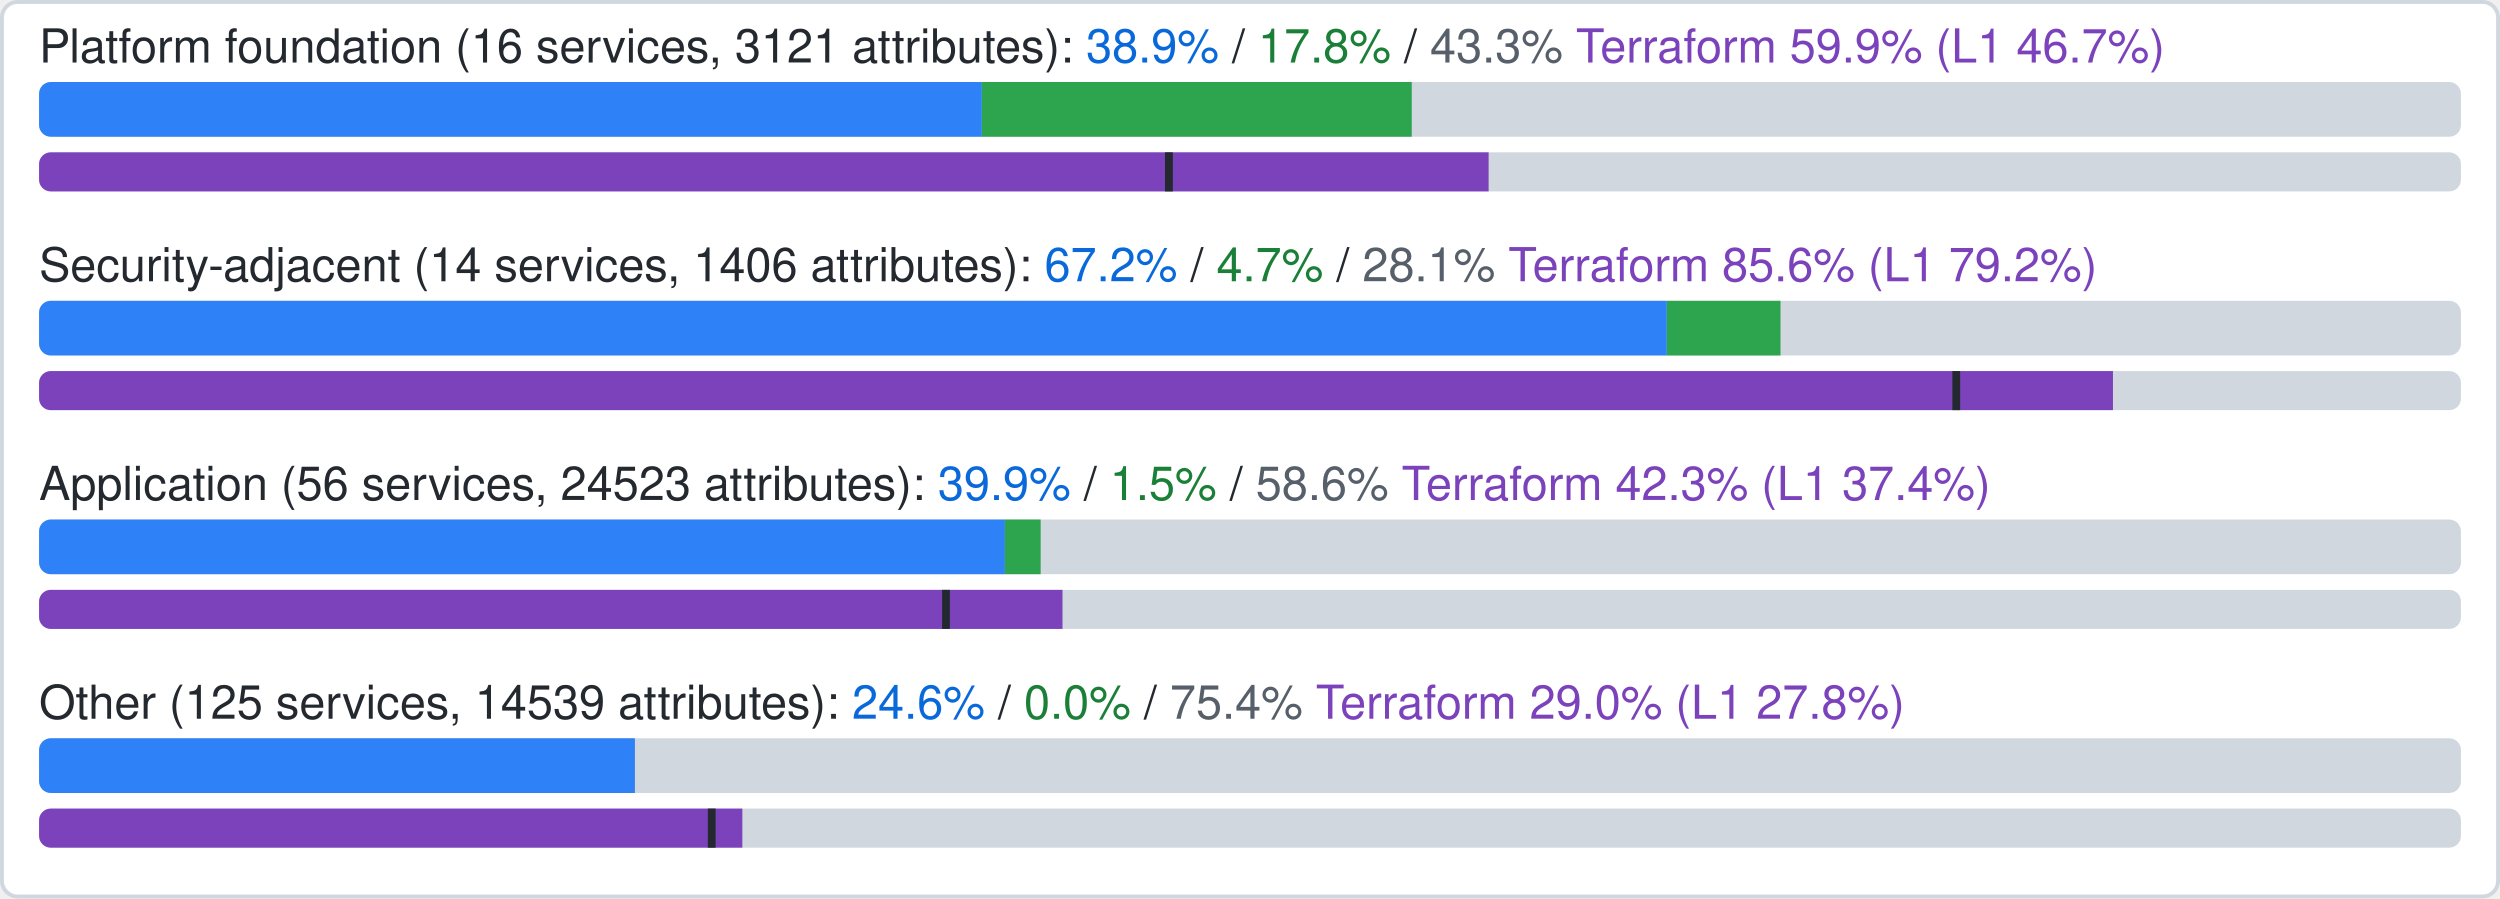
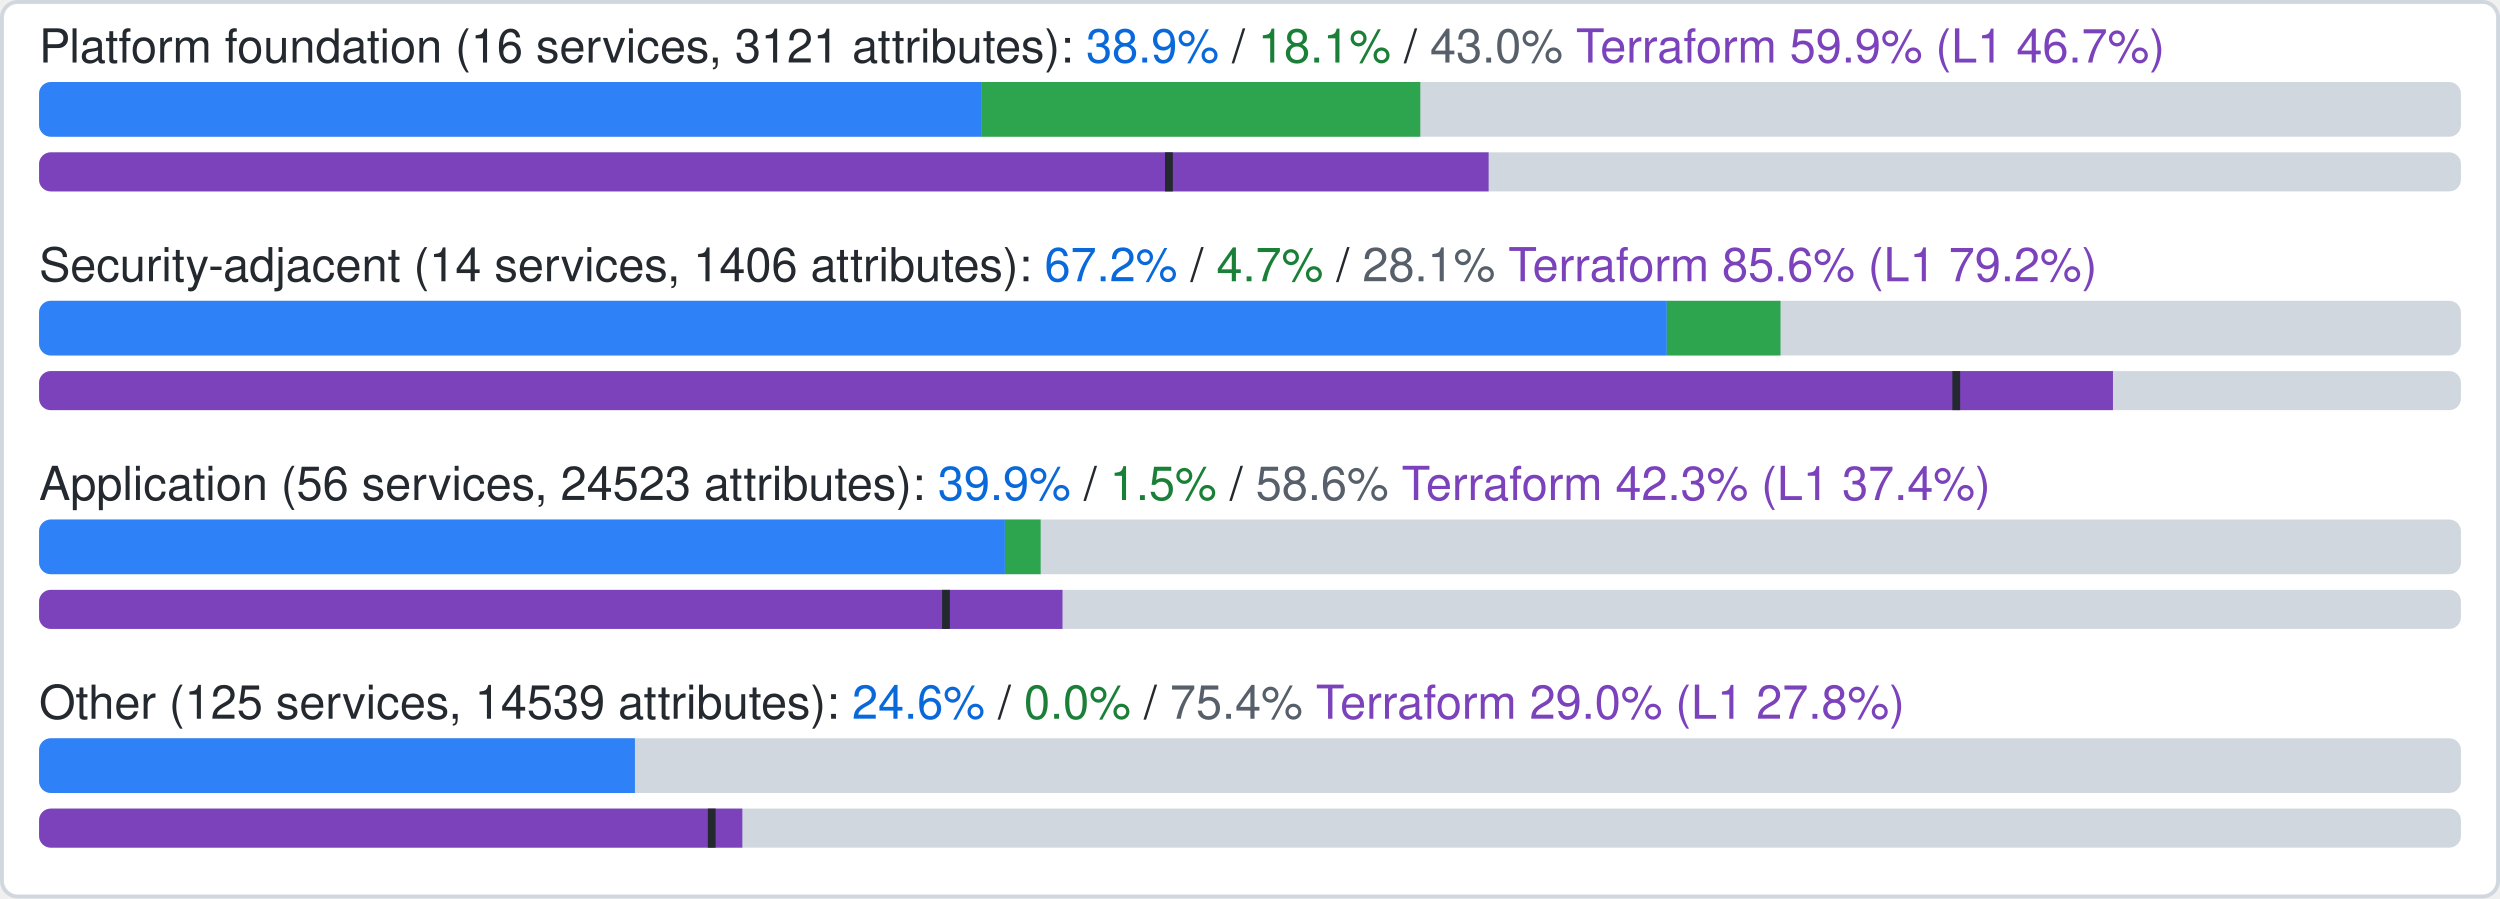
- <svg xmlns="http://www.w3.org/2000/svg" width="640" height="230" viewBox="0 0 640 230" role="img" aria-label="Coverage by category: Platform foundation official 38.9%, ours beyond official 17.8%, uncovered 43.3%, Terraform google-beta 59.9% (L1 46.7%), an estimate; Security-adjacent official 67.2%, ours beyond official 4.7%, uncovered 28.1%, Terraform google-beta 85.6% (L1 79.2%), an estimate; Application official 39.9%, ours beyond official 1.5%, uncovered 58.6%, Terraform google-beta 42.3% (L1 37.4%), an estimate; Other official 24.6%, ours beyond official 0.0%, uncovered 75.4%, Terraform google-beta 29.0% (L1 27.8%), an estimate;">
+ <svg xmlns="http://www.w3.org/2000/svg" width="640" height="230" viewBox="0 0 640 230" role="img" aria-label="Coverage by category: Platform foundation official 38.9%, ours beyond official 18.1%, uncovered 43.0%, Terraform google-beta 59.9% (L1 46.7%), an estimate; Security-adjacent official 67.2%, ours beyond official 4.7%, uncovered 28.1%, Terraform google-beta 85.6% (L1 79.2%), an estimate; Application official 39.9%, ours beyond official 1.5%, uncovered 58.6%, Terraform google-beta 42.3% (L1 37.4%), an estimate; Other official 24.6%, ours beyond official 0.0%, uncovered 75.4%, Terraform google-beta 29.0% (L1 27.8%), an estimate;">
  <rect x="0.5" y="0.5" width="639" height="229" rx="4" fill="#ffffff" stroke="#d0d7de" />
  <clipPath id="c0">
    <rect x="10" y="21" width="620" height="14" rx="3" />
  </clipPath>
-   <text x="10" y="16" font-family="-apple-system,BlinkMacSystemFont,Segoe UI,Helvetica,Arial,sans-serif" font-size="12" fill="#24292f">Platform foundation (16 services, 3121 attributes): <tspan fill="#0969da">38.9%</tspan> / <tspan fill="#1a7f37">17.8%</tspan> / <tspan fill="#57606a">43.3%</tspan>
+   <text x="10" y="16" font-family="-apple-system,BlinkMacSystemFont,Segoe UI,Helvetica,Arial,sans-serif" font-size="12" fill="#24292f">Platform foundation (16 services, 3121 attributes): <tspan fill="#0969da">38.9%</tspan> / <tspan fill="#1a7f37">18.1%</tspan> / <tspan fill="#57606a">43.0%</tspan>
    <tspan fill="#7b42bc">Terraform 59.9% (L1 46.7%)</tspan>
  </text>
  <clipPath id="t0">
    <rect x="10" y="39" width="620" height="10" rx="3" />
  </clipPath>
  <g clip-path="url(#t0)">
    <rect x="10" y="39" width="620" height="10" fill="#d0d7de" />
    <rect x="10" y="39" width="371.09" height="10" fill="#7b42bc" />
    <rect x="298.24" y="39" width="2" height="10" fill="#24292f" />
  </g>
  <g clip-path="url(#c0)">
    <rect x="10" y="21" width="620" height="14" fill="#d0d7de" />
    <rect x="10" y="21" width="241.36" height="14" fill="#2f81f7" />
-     <rect x="251.36" y="21" width="110.05" height="14" fill="#2da44e" />
+     <rect x="251.36" y="21" width="112.24" height="14" fill="#2da44e" />
  </g>
  <clipPath id="c1">
    <rect x="10" y="77" width="620" height="14" rx="3" />
  </clipPath>
  <text x="10" y="72" font-family="-apple-system,BlinkMacSystemFont,Segoe UI,Helvetica,Arial,sans-serif" font-size="12" fill="#24292f">Security-adjacent (14 services, 1406 attributes): <tspan fill="#0969da">67.2%</tspan> / <tspan fill="#1a7f37">4.7%</tspan> / <tspan fill="#57606a">28.1%</tspan>
    <tspan fill="#7b42bc">Terraform 85.6% (L1 79.2%)</tspan>
  </text>
  <clipPath id="t1">
    <rect x="10" y="95" width="620" height="10" rx="3" />
  </clipPath>
  <g clip-path="url(#t1)">
    <rect x="10" y="95" width="620" height="10" fill="#d0d7de" />
    <rect x="10" y="95" width="530.92" height="10" fill="#7b42bc" />
    <rect x="499.80" y="95" width="2" height="10" fill="#24292f" />
  </g>
  <g clip-path="url(#c1)">
    <rect x="10" y="77" width="620" height="14" fill="#d0d7de" />
    <rect x="10" y="77" width="416.71" height="14" fill="#2f81f7" />
    <rect x="426.71" y="77" width="29.10" height="14" fill="#2da44e" />
  </g>
  <clipPath id="c2">
    <rect x="10" y="133" width="620" height="14" rx="3" />
  </clipPath>
  <text x="10" y="128" font-family="-apple-system,BlinkMacSystemFont,Segoe UI,Helvetica,Arial,sans-serif" font-size="12" fill="#24292f">Application (56 services, 24523 attributes): <tspan fill="#0969da">39.9%</tspan> / <tspan fill="#1a7f37">1.5%</tspan> / <tspan fill="#57606a">58.6%</tspan>
    <tspan fill="#7b42bc">Terraform 42.3% (L1 37.4%)</tspan>
  </text>
  <clipPath id="t2">
    <rect x="10" y="151" width="620" height="10" rx="3" />
  </clipPath>
  <g clip-path="url(#t2)">
    <rect x="10" y="151" width="620" height="10" fill="#d0d7de" />
    <rect x="10" y="151" width="262.00" height="10" fill="#7b42bc" />
    <rect x="241.17" y="151" width="2" height="10" fill="#24292f" />
  </g>
  <g clip-path="url(#c2)">
    <rect x="10" y="133" width="620" height="14" fill="#d0d7de" />
    <rect x="10" y="133" width="247.26" height="14" fill="#2f81f7" />
    <rect x="257.26" y="133" width="9.15" height="14" fill="#2da44e" />
  </g>
  <clipPath id="c3">
    <rect x="10" y="189" width="620" height="14" rx="3" />
  </clipPath>
  <text x="10" y="184" font-family="-apple-system,BlinkMacSystemFont,Segoe UI,Helvetica,Arial,sans-serif" font-size="12" fill="#24292f">Other (125 services, 14539 attributes): <tspan fill="#0969da">24.6%</tspan> / <tspan fill="#1a7f37">0.0%</tspan> / <tspan fill="#57606a">75.4%</tspan>
    <tspan fill="#7b42bc">Terraform 29.0% (L1 27.8%)</tspan>
  </text>
  <clipPath id="t3">
    <rect x="10" y="207" width="620" height="10" rx="3" />
  </clipPath>
  <g clip-path="url(#t3)">
    <rect x="10" y="207" width="620" height="10" fill="#d0d7de" />
    <rect x="10" y="207" width="180.04" height="10" fill="#7b42bc" />
    <rect x="181.20" y="207" width="2" height="10" fill="#24292f" />
  </g>
  <g clip-path="url(#c3)">
    <rect x="10" y="189" width="620" height="14" fill="#d0d7de" />
    <rect x="10" y="189" width="152.54" height="14" fill="#2f81f7" />
  </g>
</svg>
